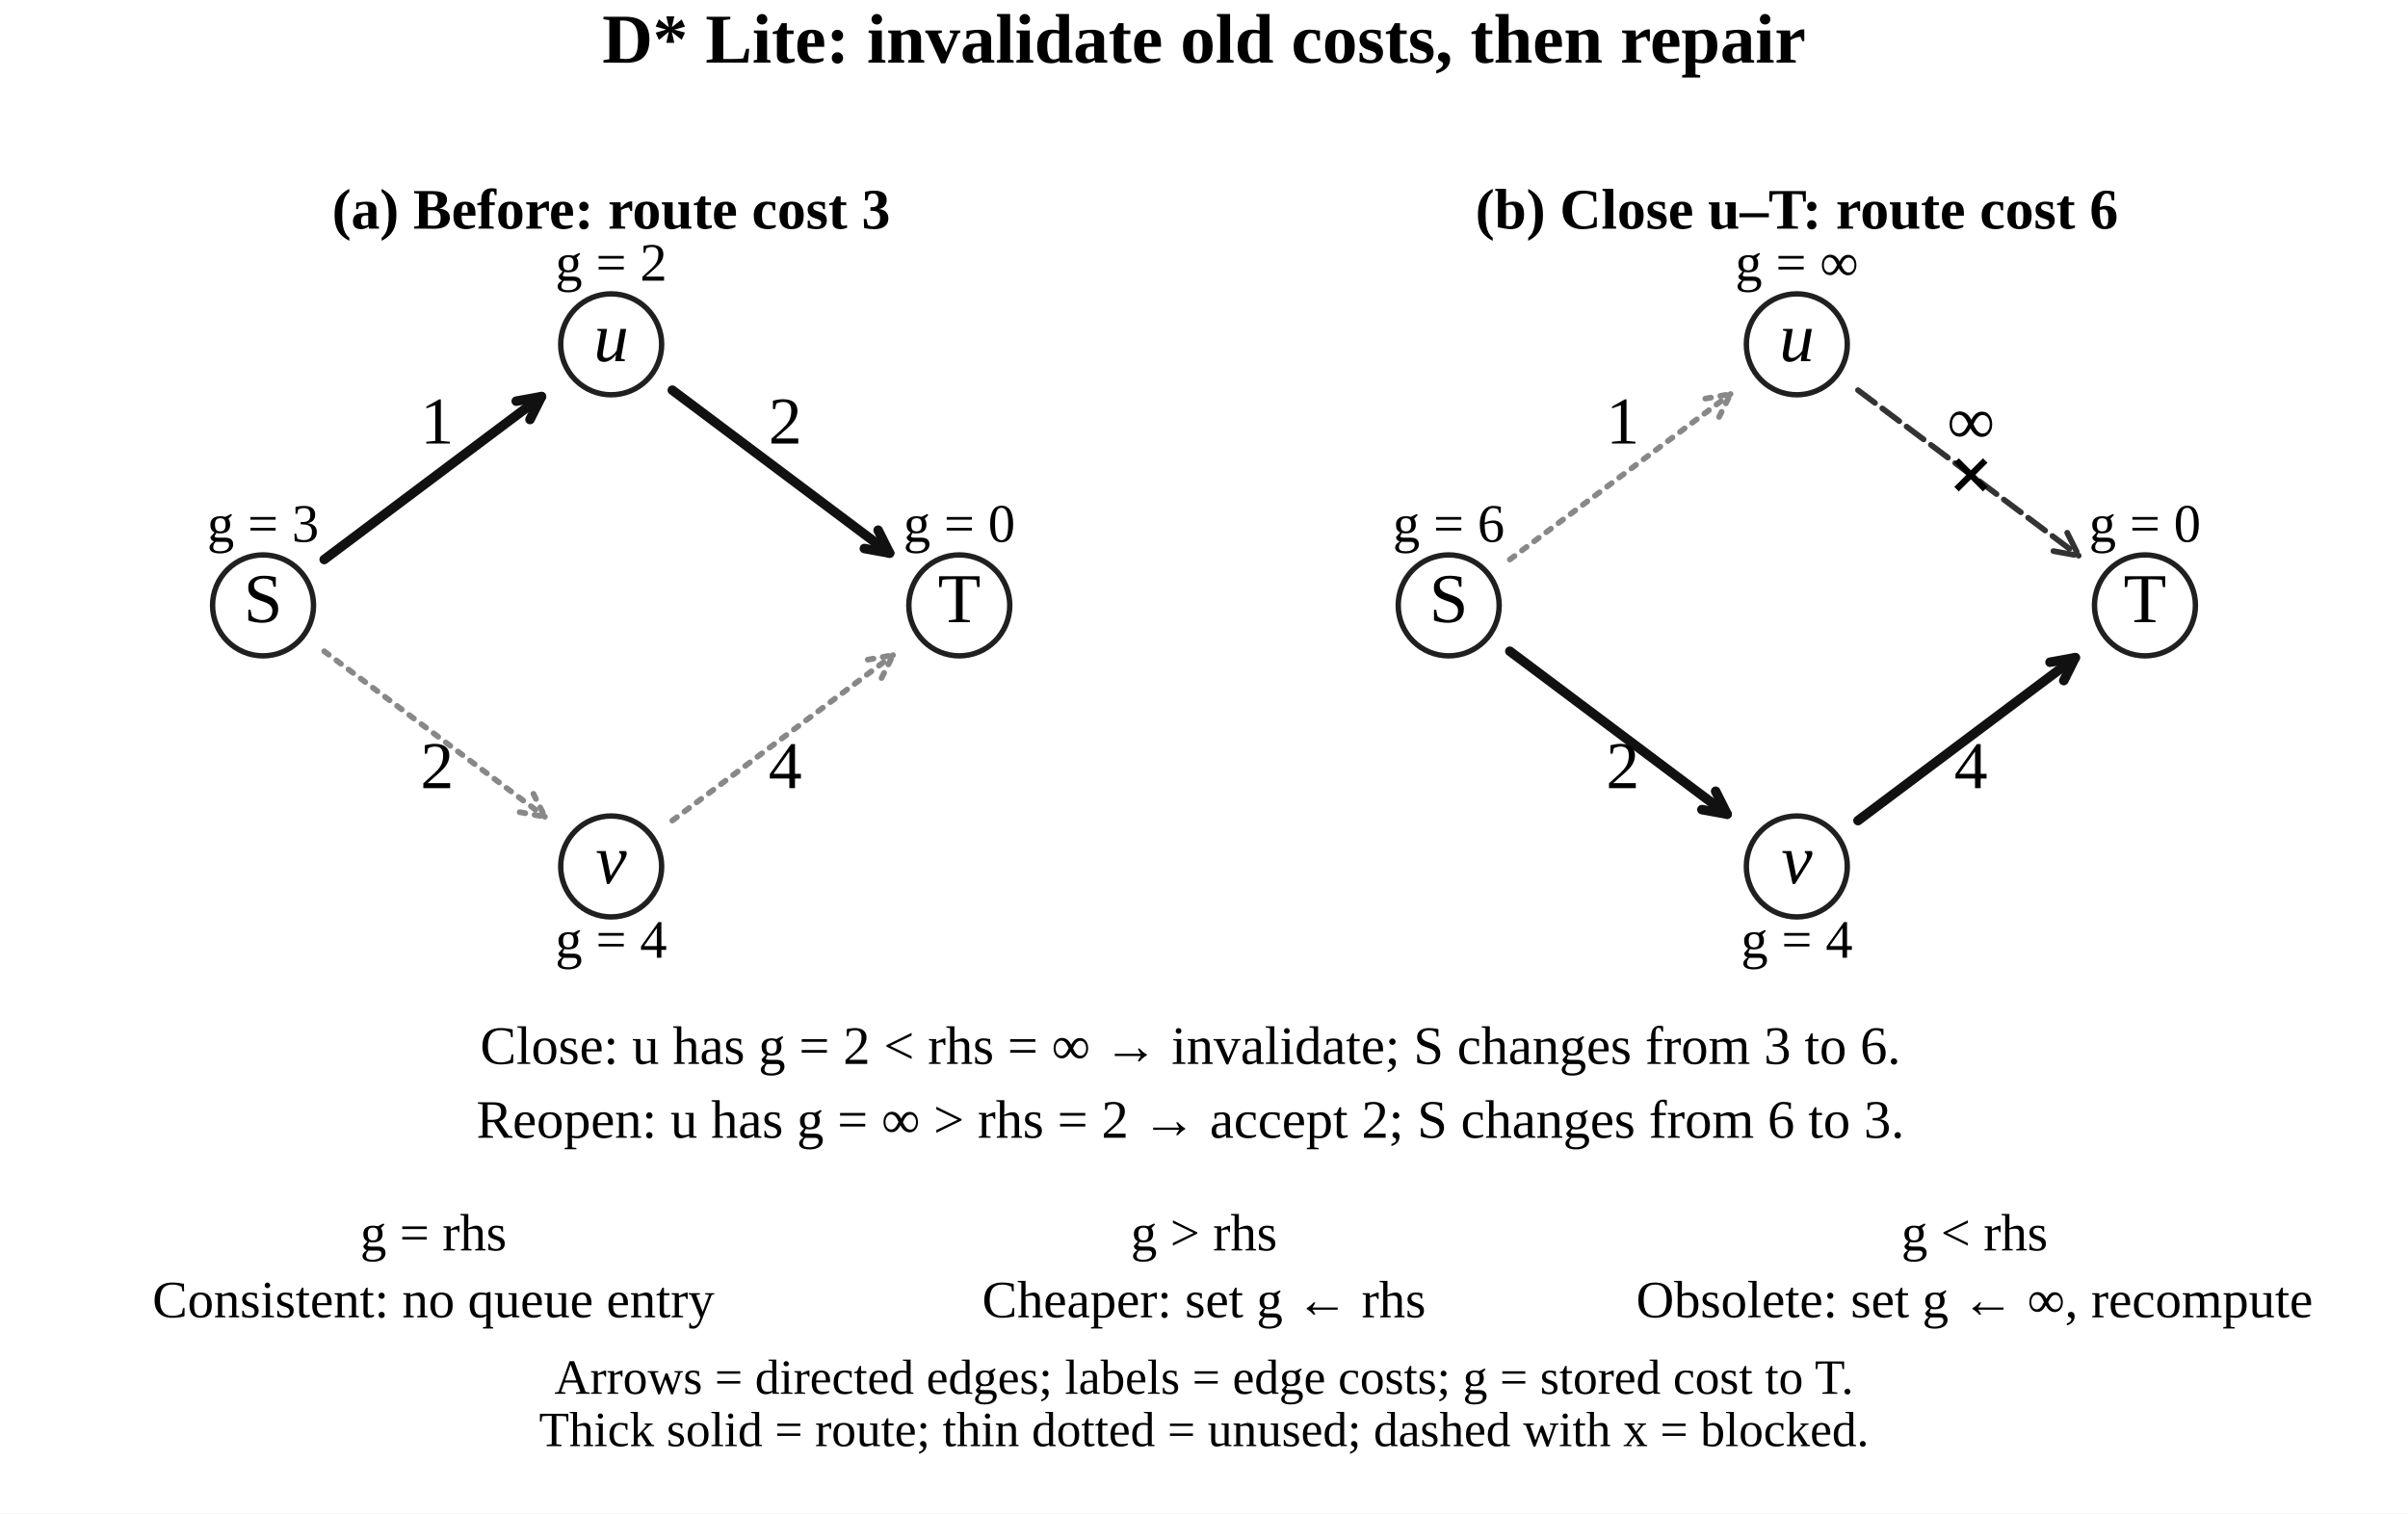
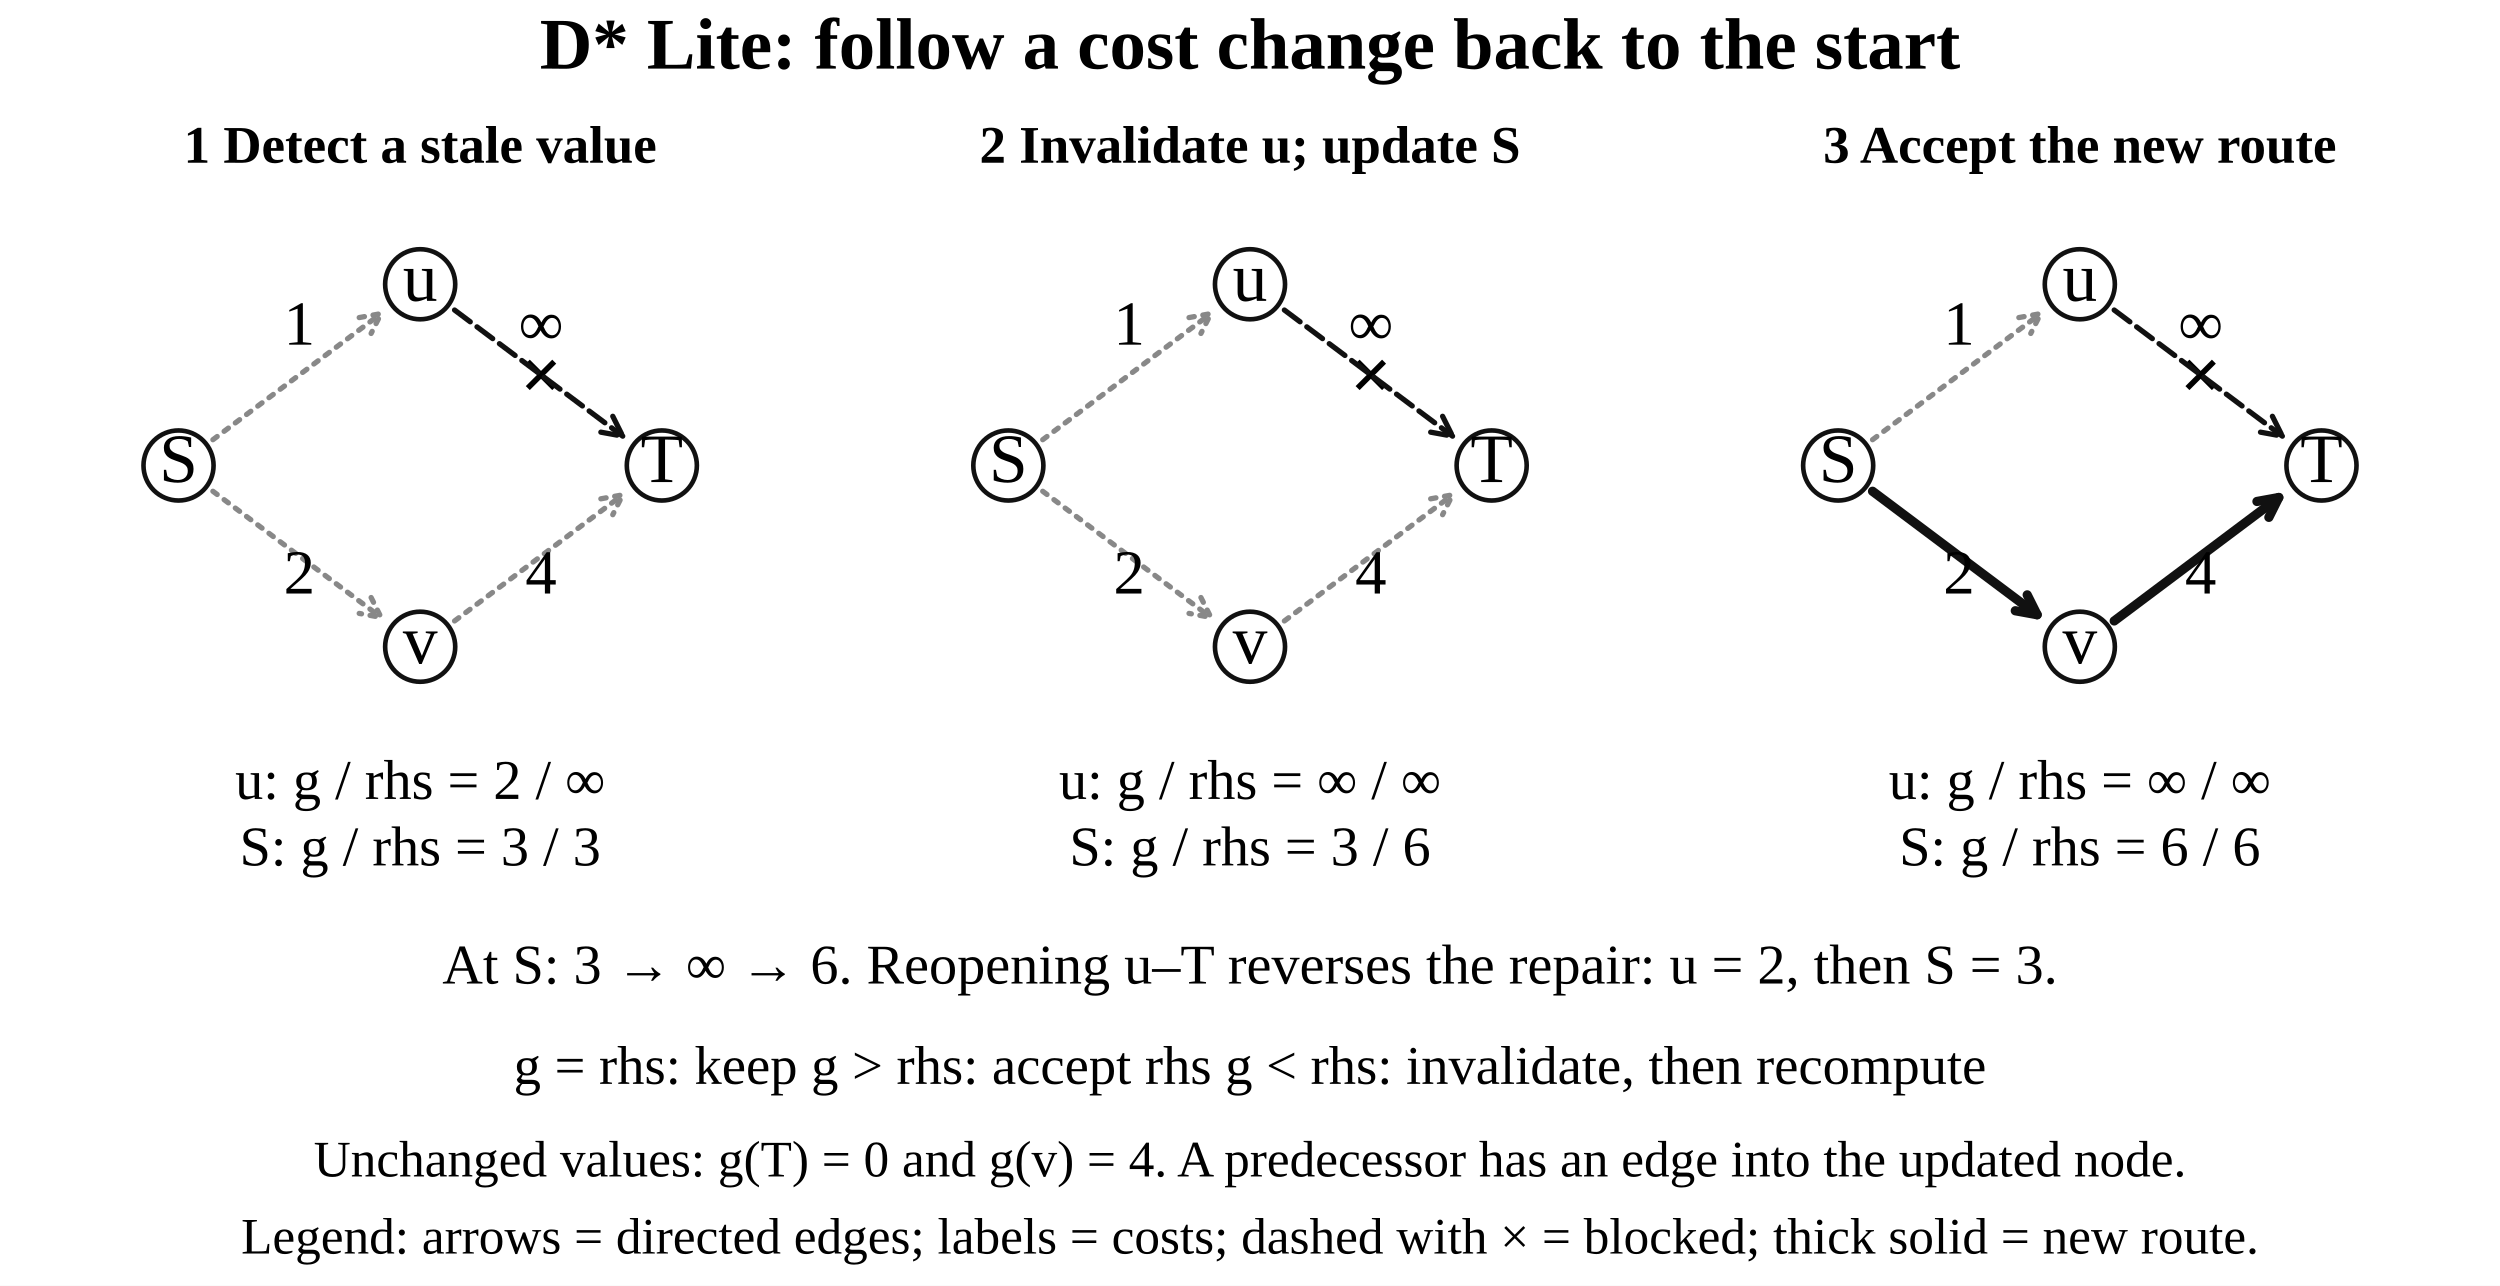
- <svg xmlns="http://www.w3.org/2000/svg" xmlns:xlink="http://www.w3.org/1999/xlink" width="756pt" height="475.2pt" viewBox="0 0 756 475.2" version="1.1">
+ <svg xmlns="http://www.w3.org/2000/svg" xmlns:xlink="http://www.w3.org/1999/xlink" width="756pt" height="388.8pt" viewBox="0 0 756 388.8" version="1.1">
  <defs>
    <style type="text/css">*{stroke-linejoin: round; stroke-linecap: butt}</style>
  </defs>
  <g id="figure_1">
    <g id="patch_1">
-       <path d="M 0 475.2  L 756 475.2  L 756 0  L 0 0  z " style="fill: #ffffff" />
+       <path d="M 0 388.8  L 756 388.8  L 756 0  L 0 0  z " style="fill: #ffffff" />
    </g>
    <g id="axes_1">
-       <g id="patch_2">
-         <path d="M 101.786 175.678  Q 137.233 149.093 169.997 124.52  " style="fill: none; stroke: #111111; stroke-width: 3; stroke-linecap: round" />
-         <path d="M 162.077 125.96  L 169.997 124.52  L 166.397 131.72  " style="fill: none; stroke: #111111; stroke-width: 3; stroke-linecap: round" />
-       </g>
-       <g id="text_1">
-         <text style="font-size: 21px; font-family: 'Times New Roman'; text-anchor: middle" x="137.232" y="139.257" transform="rotate(-0 137.232 139.2574)">1</text>
-       </g>
-       <g id="patch_3">
-         <path d="M 211.082 122.51  Q 246.529 149.095 279.293 173.668  " style="fill: none; stroke: #111111; stroke-width: 3; stroke-linecap: round" />
-         <path d="M 275.693 166.468  L 279.293 173.668  L 271.373 172.228  " style="fill: none; stroke: #111111; stroke-width: 3; stroke-linecap: round" />
-       </g>
-       <g id="text_2">
-         <text style="font-size: 21px; font-family: 'Times New Roman'; text-anchor: middle" x="246.528" y="139.257" transform="rotate(-0 246.528 139.2574)">2</text>
-       </g>
-       <g id="patch_4">
-         <path d="M 101.786 204.482  Q 137.233 231.067 171.071 256.445  " style="fill: none; stroke-dasharray: 1.8,2.97; stroke-dashoffset: 0; stroke: #888888; stroke-width: 1.8; stroke-linecap: round" />
-         <path d="M 167.471 249.245  L 171.071 256.445  L 163.151 255.005  " style="fill: none; stroke-dasharray: 1.8,2.97; stroke-dashoffset: 0; stroke: #888888; stroke-width: 1.8; stroke-linecap: round" />
-       </g>
-       <g id="text_3">
-         <text style="font-size: 21px; font-family: 'Times New Roman'; text-anchor: middle" x="137.232" y="247.46" transform="rotate(-0 137.232 247.4604)">2</text>
-       </g>
-       <g id="patch_5">
-         <path d="M 211.082 257.65  Q 246.529 231.065 280.367 205.687  " style="fill: none; stroke-dasharray: 1.8,2.97; stroke-dashoffset: 0; stroke: #888888; stroke-width: 1.8; stroke-linecap: round" />
-         <path d="M 272.447 207.127  L 280.367 205.687  L 276.767 212.887  " style="fill: none; stroke-dasharray: 1.8,2.97; stroke-dashoffset: 0; stroke: #888888; stroke-width: 1.8; stroke-linecap: round" />
-       </g>
-       <g id="text_4">
-         <text style="font-size: 21px; font-family: 'Times New Roman'; text-anchor: middle" x="246.528" y="247.46" transform="rotate(-0 246.528 247.4604)">4</text>
-       </g>
-       <g id="text_5">
-         <text style="font-size: 17px; font-family: 'Times New Roman'; text-anchor: middle" x="82.584" y="170.094" transform="rotate(-0 82.584 170.094)">g = 3</text>
-       </g>
-       <g id="text_6">
-         <text style="font-size: 17px; font-family: 'Times New Roman'; text-anchor: middle" x="191.88" y="88.122" transform="rotate(-0 191.88 88.12196)">g = 2</text>
-       </g>
-       <g id="text_7">
-         <text style="font-size: 17px; font-family: 'Times New Roman'; text-anchor: middle" x="191.88" y="300.703" transform="rotate(-0 191.88 300.7027)">g = 4</text>
-       </g>
-       <g id="text_8">
-         <text style="font-size: 17px; font-family: 'Times New Roman'; text-anchor: middle" x="301.176" y="170.094" transform="rotate(-0 301.176 170.094)">g = 0</text>
-       </g>
-       <g id="text_9">
-         <text style="font-weight: 700; font-size: 18px; font-family: 'Times New Roman'; text-anchor: middle" x="191.88" y="71.784" transform="rotate(-0 191.88 71.784)">(a) Before: route cost 3</text>
-       </g>
-       <g id="patch_6">
-         <path d="M 82.584 205.928  C 86.787 205.928 90.818 204.258 93.79 201.286  C 96.762 198.314 98.432 194.283 98.432 190.08  C 98.432 185.877 96.762 181.846 93.79 178.874  C 90.818 175.902 86.787 174.232 82.584 174.232  C 78.381 174.232 74.35 175.902 71.378 178.874  C 68.406 181.846 66.736 185.877 66.736 190.08  C 66.736 194.283 68.406 198.314 71.378 201.286  C 74.35 204.258 78.381 205.928 82.584 205.928  z " clip-path="url(#p9cc4f785ac)" style="fill: #ffffff; stroke: #202020; stroke-width: 1.7; stroke-linejoin: miter" />
-       </g>
-       <g id="patch_7">
-         <path d="M 191.88 123.956  C 196.083 123.956 200.114 122.286 203.086 119.314  C 206.058 116.342 207.728 112.311 207.728 108.108  C 207.728 103.905 206.058 99.874 203.086 96.902  C 200.114 93.93 196.083 92.26 191.88 92.26  C 187.677 92.26 183.646 93.93 180.674 96.902  C 177.702 99.874 176.032 103.905 176.032 108.108  C 176.032 112.311 177.702 116.342 180.674 119.314  C 183.646 122.286 187.677 123.956 191.88 123.956  z " clip-path="url(#p9cc4f785ac)" style="fill: #ffffff; stroke: #202020; stroke-width: 1.7; stroke-linejoin: miter" />
-       </g>
-       <g id="patch_8">
-         <path d="M 191.88 287.9  C 196.083 287.9 200.114 286.23 203.086 283.258  C 206.058 280.286 207.728 276.255 207.728 272.052  C 207.728 267.849 206.058 263.818 203.086 260.846  C 200.114 257.874 196.083 256.204 191.88 256.204  C 187.677 256.204 183.646 257.874 180.674 260.846  C 177.702 263.818 176.032 267.849 176.032 272.052  C 176.032 276.255 177.702 280.286 180.674 283.258  C 183.646 286.23 187.677 287.9 191.88 287.9  z " clip-path="url(#p9cc4f785ac)" style="fill: #ffffff; stroke: #202020; stroke-width: 1.7; stroke-linejoin: miter" />
-       </g>
-       <g id="patch_9">
-         <path d="M 301.176 205.928  C 305.379 205.928 309.41 204.258 312.382 201.286  C 315.354 198.314 317.024 194.283 317.024 190.08  C 317.024 185.877 315.354 181.846 312.382 178.874  C 309.41 175.902 305.379 174.232 301.176 174.232  C 296.973 174.232 292.942 175.902 289.97 178.874  C 286.998 181.846 285.328 185.877 285.328 190.08  C 285.328 194.283 286.998 198.314 289.97 201.286  C 292.942 204.258 296.973 205.928 301.176 205.928  z " clip-path="url(#p9cc4f785ac)" style="fill: #ffffff; stroke: #202020; stroke-width: 1.7; stroke-linejoin: miter" />
-       </g>
-       <g id="text_10">
-         <text style="font-size: 22px; font-family: 'Times New Roman'; text-anchor: middle" x="82.584" y="195.333" transform="rotate(-0 82.584 195.3329)">S</text>
-       </g>
-       <g id="text_11">
-         <text style="font-style: italic; font-size: 22px; font-family: 'Times New Roman'; text-anchor: middle" x="191.88" y="113.372" transform="rotate(-0 191.88 113.3717)">u</text>
-       </g>
-       <g id="text_12">
-         <text style="font-style: italic; font-size: 22px; font-family: 'Times New Roman'; text-anchor: middle" x="191.88" y="277.316" transform="rotate(-0 191.88 277.3157)">v</text>
-       </g>
-       <g id="text_13">
-         <text style="font-size: 22px; font-family: 'Times New Roman'; text-anchor: middle" x="301.176" y="195.333" transform="rotate(-0 301.176 195.3329)">T</text>
-       </g>
-     </g>
-     <g id="axes_2">
-       <g id="patch_10">
-         <path d="M 474.026 175.678  Q 509.473 149.093 543.311 123.715  " style="fill: none; stroke-dasharray: 1.8,2.97; stroke-dashoffset: 0; stroke: #888888; stroke-width: 1.8; stroke-linecap: round" />
-         <path d="M 535.391 125.155  L 543.311 123.715  L 539.711 130.915  " style="fill: none; stroke-dasharray: 1.8,2.97; stroke-dashoffset: 0; stroke: #888888; stroke-width: 1.8; stroke-linecap: round" />
-       </g>
-       <g id="text_14">
-         <text style="font-size: 21px; font-family: 'Times New Roman'; text-anchor: middle" x="509.472" y="139.257" transform="rotate(-0 509.472 139.2574)">1</text>
-       </g>
-       <g id="patch_11">
-         <path d="M 583.322 122.51  Q 618.769 149.095 652.607 174.473  " style="fill: none; stroke-dasharray: 6.66,2.88; stroke-dashoffset: 0; stroke: #333333; stroke-width: 1.8; stroke-linecap: round" />
-         <path d="M 649.007 167.273  L 652.607 174.473  L 644.687 173.033  " style="fill: none; stroke-dasharray: 6.66,2.88; stroke-dashoffset: 0; stroke: #333333; stroke-width: 1.8; stroke-linecap: round" />
-       </g>
-       <g id="text_15">
-         <text style="font-size: 21px; font-family: 'Times New Roman'; text-anchor: middle" x="618.768" y="139.257" transform="rotate(-0 618.768 139.2574)">∞</text>
-       </g>
-       <g id="patch_12">
-         <path d="M 474.026 204.482  Q 509.473 231.067 542.237 255.64  " style="fill: none; stroke: #111111; stroke-width: 3; stroke-linecap: round" />
-         <path d="M 538.637 248.44  L 542.237 255.64  L 534.317 254.2  " style="fill: none; stroke: #111111; stroke-width: 3; stroke-linecap: round" />
-       </g>
-       <g id="text_16">
-         <text style="font-size: 21px; font-family: 'Times New Roman'; text-anchor: middle" x="509.472" y="247.46" transform="rotate(-0 509.472 247.4604)">2</text>
-       </g>
-       <g id="patch_13">
-         <path d="M 583.322 257.65  Q 618.769 231.065 651.533 206.492  " style="fill: none; stroke: #111111; stroke-width: 3; stroke-linecap: round" />
-         <path d="M 643.613 207.932  L 651.533 206.492  L 647.933 213.692  " style="fill: none; stroke: #111111; stroke-width: 3; stroke-linecap: round" />
-       </g>
-       <g id="text_17">
-         <text style="font-size: 21px; font-family: 'Times New Roman'; text-anchor: middle" x="618.768" y="247.46" transform="rotate(-0 618.768 247.4604)">4</text>
-       </g>
-       <g id="text_18">
-         <text style="font-size: 17px; font-family: 'Times New Roman'; text-anchor: middle" x="454.824" y="170.094" transform="rotate(-0 454.824 170.094)">g = 6</text>
-       </g>
-       <g id="text_19">
-         <text style="font-size: 17px; font-family: 'Times New Roman'; text-anchor: middle" x="564.12" y="88.122" transform="rotate(-0 564.12 88.12196)">g = ∞</text>
-       </g>
-       <g id="text_20">
-         <text style="font-size: 17px; font-family: 'Times New Roman'; text-anchor: middle" x="564.12" y="300.703" transform="rotate(-0 564.12 300.7027)">g = 4</text>
-       </g>
-       <g id="text_21">
-         <text style="font-size: 17px; font-family: 'Times New Roman'; text-anchor: middle" x="673.416" y="170.094" transform="rotate(-0 673.416 170.094)">g = 0</text>
-       </g>
-       <g id="text_22">
-         <text style="font-weight: 700; font-size: 18px; font-family: 'Times New Roman'; text-anchor: middle" x="564.12" y="71.784" transform="rotate(-0 564.12 71.784)">(b) Close u–T: route cost 6</text>
-       </g>
-       <g id="patch_14">
-         <path d="M 454.824 205.928  C 459.027 205.928 463.058 204.258 466.03 201.286  C 469.002 198.314 470.672 194.283 470.672 190.08  C 470.672 185.877 469.002 181.846 466.03 178.874  C 463.058 175.902 459.027 174.232 454.824 174.232  C 450.621 174.232 446.59 175.902 443.618 178.874  C 440.646 181.846 438.976 185.877 438.976 190.08  C 438.976 194.283 440.646 198.314 443.618 201.286  C 446.59 204.258 450.621 205.928 454.824 205.928  z " clip-path="url(#p15cb7bcc10)" style="fill: #ffffff; stroke: #202020; stroke-width: 1.7; stroke-linejoin: miter" />
-       </g>
-       <g id="patch_15">
-         <path d="M 564.12 123.956  C 568.323 123.956 572.354 122.286 575.326 119.314  C 578.298 116.342 579.968 112.311 579.968 108.108  C 579.968 103.905 578.298 99.874 575.326 96.902  C 572.354 93.93 568.323 92.26 564.12 92.26  C 559.917 92.26 555.886 93.93 552.914 96.902  C 549.942 99.874 548.272 103.905 548.272 108.108  C 548.272 112.311 549.942 116.342 552.914 119.314  C 555.886 122.286 559.917 123.956 564.12 123.956  z " clip-path="url(#p15cb7bcc10)" style="fill: #ffffff; stroke: #202020; stroke-width: 1.7; stroke-linejoin: miter" />
-       </g>
-       <g id="patch_16">
-         <path d="M 564.12 287.9  C 568.323 287.9 572.354 286.23 575.326 283.258  C 578.298 280.286 579.968 276.255 579.968 272.052  C 579.968 267.849 578.298 263.818 575.326 260.846  C 572.354 257.874 568.323 256.204 564.12 256.204  C 559.917 256.204 555.886 257.874 552.914 260.846  C 549.942 263.818 548.272 267.849 548.272 272.052  C 548.272 276.255 549.942 280.286 552.914 283.258  C 555.886 286.23 559.917 287.9 564.12 287.9  z " clip-path="url(#p15cb7bcc10)" style="fill: #ffffff; stroke: #202020; stroke-width: 1.7; stroke-linejoin: miter" />
-       </g>
-       <g id="patch_17">
-         <path d="M 673.416 205.928  C 677.619 205.928 681.65 204.258 684.622 201.286  C 687.594 198.314 689.264 194.283 689.264 190.08  C 689.264 185.877 687.594 181.846 684.622 178.874  C 681.65 175.902 677.619 174.232 673.416 174.232  C 669.213 174.232 665.182 175.902 662.21 178.874  C 659.238 181.846 657.568 185.877 657.568 190.08  C 657.568 194.283 659.238 198.314 662.21 201.286  C 665.182 204.258 669.213 205.928 673.416 205.928  z " clip-path="url(#p15cb7bcc10)" style="fill: #ffffff; stroke: #202020; stroke-width: 1.7; stroke-linejoin: miter" />
-       </g>
-       <g id="text_23">
-         <text style="font-size: 22px; font-family: 'Times New Roman'; text-anchor: middle" x="454.824" y="195.333" transform="rotate(-0 454.824 195.3329)">S</text>
-       </g>
-       <g id="text_24">
-         <text style="font-style: italic; font-size: 22px; font-family: 'Times New Roman'; text-anchor: middle" x="564.12" y="113.372" transform="rotate(-0 564.12 113.3717)">u</text>
-       </g>
-       <g id="text_25">
-         <text style="font-style: italic; font-size: 22px; font-family: 'Times New Roman'; text-anchor: middle" x="564.12" y="277.316" transform="rotate(-0 564.12 277.3157)">v</text>
-       </g>
-       <g id="text_26">
-         <text style="font-size: 22px; font-family: 'Times New Roman'; text-anchor: middle" x="673.416" y="195.333" transform="rotate(-0 673.416 195.3329)">T</text>
-       </g>
      <g id="line2d_1">
        <defs>
-           <path id="mdd8e7e03f5" d="M -4.5 4.5  L 4.5 -4.5  M -4.5 -4.5  L 4.5 4.5  " style="stroke: #000000; stroke-width: 2" />
+           <path id="m5fcb6be06d" d="M -4 4  L 4 -4  M -4 -4  L 4 4  " style="stroke: #000000; stroke-width: 1.7" />
        </defs>
-         <g clip-path="url(#p15cb7bcc10)">
-           <use xlink:href="#mdd8e7e03f5" x="618.768" y="149.094" style="stroke: #000000; stroke-width: 2" />
+         <g clip-path="url(#p784145c384)">
+           <use xlink:href="#m5fcb6be06d" x="163.6" y="113.361" style="stroke: #000000; stroke-width: 1.7" />
        </g>
      </g>
-     </g>
-     <g id="text_27">
-       <text style="font-weight: 700; font-size: 22px; font-family: 'Times New Roman'; text-anchor: middle" x="378" y="19.664" transform="rotate(-0 378 19.66388)">D* Lite: invalidate old costs, then repair</text>
-     </g>
-     <g id="text_28">
-       <text style="font-size: 17px; font-family: 'Times New Roman'" transform="translate(150.7512 334.0441)">Close: u has g = 2 &lt; rhs = ∞  →  invalidate; S changes from 3 to 6.</text>
-       <text style="font-size: 17px; font-family: 'Times New Roman'" transform="translate(149.5838 357.2282)">Reopen: u has g = ∞ &gt; rhs = 2  →  accept 2; S changes from 6 to 3.</text>
-     </g>
-     <g id="text_29">
-       <text style="font-size: 16.5px; font-family: 'Times New Roman'" transform="translate(113.0947 392.6154)">g = rhs</text>
-       <text style="font-size: 16.5px; font-family: 'Times New Roman'" transform="translate(47.86172 413.6174)">Consistent: no queue entry</text>
-     </g>
-     <g id="text_30">
-       <text style="font-size: 16.5px; font-family: 'Times New Roman'" transform="translate(355.0147 392.6154)">g &gt; rhs</text>
-       <text style="font-size: 16.5px; font-family: 'Times New Roman'" transform="translate(308.3481 413.6174)">Cheaper: set g ← rhs</text>
+       <g id="patch_2">
+         <path d="M 64.386 132.965  Q 90.524 113.362 115.23 94.832  " style="fill: none; stroke-dasharray: 1.6,2.64; stroke-dashoffset: 0; stroke: #888888; stroke-width: 1.6; stroke-linecap: round" />
+         <path d="M 108.63 96.032  L 115.23 94.832  L 112.23 100.832  " style="fill: none; stroke-dasharray: 1.6,2.64; stroke-dashoffset: 0; stroke: #888888; stroke-width: 1.6; stroke-linecap: round" />
+       </g>
+       <g id="text_1">
+         <text style="font-size: 19px; font-family: 'Times New Roman'; text-anchor: middle" x="90.525" y="104.227" transform="rotate(-0 90.52482 104.2265)">1</text>
+       </g>
+       <g id="patch_3">
+         <path d="M 137.462 93.757  Q 163.599 113.36 188.306 131.89  " style="fill: none; stroke-dasharray: 5.92,2.56; stroke-dashoffset: 0; stroke: #111111; stroke-width: 1.6; stroke-linecap: round" />
+         <path d="M 185.306 125.89  L 188.306 131.89  L 181.706 130.69  " style="fill: none; stroke-dasharray: 5.92,2.56; stroke-dashoffset: 0; stroke: #111111; stroke-width: 1.6; stroke-linecap: round" />
+       </g>
+       <g id="text_2">
+         <text style="font-size: 19px; font-family: 'Times New Roman'; text-anchor: middle" x="163.6" y="104.227" transform="rotate(-0 163.6005 104.2265)">∞</text>
+       </g>
+       <g id="patch_4">
+         <path d="M 64.386 148.564  Q 90.524 168.167 115.23 186.697  " style="fill: none; stroke-dasharray: 1.6,2.64; stroke-dashoffset: 0; stroke: #888888; stroke-width: 1.6; stroke-linecap: round" />
+         <path d="M 112.23 180.697  L 115.23 186.697  L 108.63 185.497  " style="fill: none; stroke-dasharray: 1.6,2.64; stroke-dashoffset: 0; stroke: #888888; stroke-width: 1.6; stroke-linecap: round" />
+       </g>
+       <g id="text_3">
+         <text style="font-size: 19px; font-family: 'Times New Roman'; text-anchor: middle" x="90.525" y="179.494" transform="rotate(-0 90.52482 179.4944)">2</text>
+       </g>
+       <g id="patch_5">
+         <path d="M 137.462 187.772  Q 163.599 168.169 188.306 149.639  " style="fill: none; stroke-dasharray: 1.6,2.64; stroke-dashoffset: 0; stroke: #888888; stroke-width: 1.6; stroke-linecap: round" />
+         <path d="M 181.706 150.839  L 188.306 149.639  L 185.306 155.639  " style="fill: none; stroke-dasharray: 1.6,2.64; stroke-dashoffset: 0; stroke: #888888; stroke-width: 1.6; stroke-linecap: round" />
+       </g>
+       <g id="text_4">
+         <text style="font-size: 19px; font-family: 'Times New Roman'; text-anchor: middle" x="163.6" y="179.494" transform="rotate(-0 163.6005 179.4944)">4</text>
+       </g>
+       <g id="text_5">
+         <text style="font-size: 17px; font-family: 'Times New Roman'" transform="translate(71.1114 241.6014)">u: g / rhs = 2 / ∞</text>
+         <text style="font-size: 17px; font-family: 'Times New Roman'" transform="translate(72.44484 261.6942)">S: g / rhs = 3 / 3</text>
+       </g>
+       <g id="text_6">
+         <text style="font-weight: 700; font-size: 16px; font-family: 'Times New Roman'; text-anchor: middle" x="127.063" y="49.208" transform="rotate(-0 127.0627 49.208)">1 Detect a stale value</text>
+       </g>
+       <g id="patch_6">
+         <path d="M 53.987 151.36  C 56.797 151.36 59.492 150.244 61.479 148.257  C 63.467 146.27 64.583 143.574 64.583 140.764  C 64.583 137.954 63.467 135.259 61.479 133.272  C 59.492 131.285 56.797 130.168 53.987 130.168  C 51.177 130.168 48.482 131.285 46.495 133.272  C 44.507 135.259 43.391 137.954 43.391 140.764  C 43.391 143.574 44.507 146.27 46.495 148.257  C 48.482 150.244 51.177 151.36 53.987 151.36  z " clip-path="url(#p784145c384)" style="fill: #ffffff; stroke: #111111; stroke-width: 1.4; stroke-linejoin: miter" />
+       </g>
+       <g id="patch_7">
+         <path d="M 127.063 96.554  C 129.873 96.554 132.568 95.437 134.555 93.45  C 136.542 91.463 137.659 88.768 137.659 85.958  C 137.659 83.148 136.542 80.452 134.555 78.465  C 132.568 76.478 129.873 75.362 127.063 75.362  C 124.253 75.362 121.557 76.478 119.57 78.465  C 117.583 80.452 116.467 83.148 116.467 85.958  C 116.467 88.768 117.583 91.463 119.57 93.45  C 121.557 95.437 124.253 96.554 127.063 96.554  z " clip-path="url(#p784145c384)" style="fill: #ffffff; stroke: #111111; stroke-width: 1.4; stroke-linejoin: miter" />
+       </g>
+       <g id="patch_8">
+         <path d="M 127.063 206.167  C 129.873 206.167 132.568 205.051 134.555 203.064  C 136.542 201.077 137.659 198.381 137.659 195.571  C 137.659 192.761 136.542 190.066 134.555 188.079  C 132.568 186.092 129.873 184.975 127.063 184.975  C 124.253 184.975 121.557 186.092 119.57 188.079  C 117.583 190.066 116.467 192.761 116.467 195.571  C 116.467 198.381 117.583 201.077 119.57 203.064  C 121.557 205.051 124.253 206.167 127.063 206.167  z " clip-path="url(#p784145c384)" style="fill: #ffffff; stroke: #111111; stroke-width: 1.4; stroke-linejoin: miter" />
+       </g>
+       <g id="patch_9">
+         <path d="M 200.138 151.36  C 202.948 151.36 205.644 150.244 207.631 148.257  C 209.618 146.27 210.734 143.574 210.734 140.764  C 210.734 137.954 209.618 135.259 207.631 133.272  C 205.644 131.285 202.948 130.168 200.138 130.168  C 197.328 130.168 194.633 131.285 192.646 133.272  C 190.659 135.259 189.542 137.954 189.542 140.764  C 189.542 143.574 190.659 146.27 192.646 148.257  C 194.633 150.244 197.328 151.36 200.138 151.36  z " clip-path="url(#p784145c384)" style="fill: #ffffff; stroke: #111111; stroke-width: 1.4; stroke-linejoin: miter" />
+       </g>
+       <g id="text_7">
+         <text style="font-size: 21px; font-family: 'Times New Roman'; text-anchor: middle" x="53.987" y="145.778" transform="rotate(-0 53.98699 145.7785)">S</text>
+       </g>
+       <g id="text_8">
+         <text style="font-size: 21px; font-family: 'Times New Roman'; text-anchor: middle" x="127.063" y="90.972" transform="rotate(-0 127.0627 90.97175)">u</text>
+       </g>
+       <g id="text_9">
+         <text style="font-size: 21px; font-family: 'Times New Roman'; text-anchor: middle" x="127.063" y="200.585" transform="rotate(-0 127.0627 200.5852)">v</text>
+       </g>
+       <g id="text_10">
+         <text style="font-size: 21px; font-family: 'Times New Roman'; text-anchor: middle" x="200.138" y="145.778" transform="rotate(-0 200.1383 145.7785)">T</text>
+       </g>
+     </g>
+     <g id="axes_2">
+       <g id="line2d_2">
+         <g clip-path="url(#p28fb1b77a0)">
+           <use xlink:href="#m5fcb6be06d" x="414.538" y="113.361" style="stroke: #000000; stroke-width: 1.7" />
+         </g>
+       </g>
+       <g id="patch_10">
+         <path d="M 315.323 132.965  Q 341.461 113.362 366.167 94.832  " style="fill: none; stroke-dasharray: 1.6,2.64; stroke-dashoffset: 0; stroke: #888888; stroke-width: 1.6; stroke-linecap: round" />
+         <path d="M 359.567 96.032  L 366.167 94.832  L 363.167 100.832  " style="fill: none; stroke-dasharray: 1.6,2.64; stroke-dashoffset: 0; stroke: #888888; stroke-width: 1.6; stroke-linecap: round" />
+       </g>
+       <g id="text_11">
+         <text style="font-size: 19px; font-family: 'Times New Roman'; text-anchor: middle" x="341.462" y="104.227" transform="rotate(-0 341.4622 104.2265)">1</text>
+       </g>
+       <g id="patch_11">
+         <path d="M 388.399 93.757  Q 414.537 113.36 439.243 131.89  " style="fill: none; stroke-dasharray: 5.92,2.56; stroke-dashoffset: 0; stroke: #111111; stroke-width: 1.6; stroke-linecap: round" />
+         <path d="M 436.243 125.89  L 439.243 131.89  L 432.643 130.69  " style="fill: none; stroke-dasharray: 5.92,2.56; stroke-dashoffset: 0; stroke: #111111; stroke-width: 1.6; stroke-linecap: round" />
+       </g>
+       <g id="text_12">
+         <text style="font-size: 19px; font-family: 'Times New Roman'; text-anchor: middle" x="414.538" y="104.227" transform="rotate(-0 414.5378 104.2265)">∞</text>
+       </g>
+       <g id="patch_12">
+         <path d="M 315.323 148.564  Q 341.461 168.167 366.167 186.697  " style="fill: none; stroke-dasharray: 1.6,2.64; stroke-dashoffset: 0; stroke: #888888; stroke-width: 1.6; stroke-linecap: round" />
+         <path d="M 363.167 180.697  L 366.167 186.697  L 359.567 185.497  " style="fill: none; stroke-dasharray: 1.6,2.64; stroke-dashoffset: 0; stroke: #888888; stroke-width: 1.6; stroke-linecap: round" />
+       </g>
+       <g id="text_13">
+         <text style="font-size: 19px; font-family: 'Times New Roman'; text-anchor: middle" x="341.462" y="179.494" transform="rotate(-0 341.4622 179.4944)">2</text>
+       </g>
+       <g id="patch_13">
+         <path d="M 388.399 187.772  Q 414.537 168.169 439.243 149.639  " style="fill: none; stroke-dasharray: 1.6,2.64; stroke-dashoffset: 0; stroke: #888888; stroke-width: 1.6; stroke-linecap: round" />
+         <path d="M 432.643 150.839  L 439.243 149.639  L 436.243 155.639  " style="fill: none; stroke-dasharray: 1.6,2.64; stroke-dashoffset: 0; stroke: #888888; stroke-width: 1.6; stroke-linecap: round" />
+       </g>
+       <g id="text_14">
+         <text style="font-size: 19px; font-family: 'Times New Roman'; text-anchor: middle" x="414.538" y="179.494" transform="rotate(-0 414.5378 179.4944)">4</text>
+       </g>
+       <g id="text_15">
+         <text style="font-size: 17px; font-family: 'Times New Roman'" transform="translate(320.2385 241.6014)">u: g / rhs = ∞ / ∞</text>
+         <text style="font-size: 17px; font-family: 'Times New Roman'" transform="translate(323.3822 261.6942)">S: g / rhs = 3 / 6</text>
+       </g>
+       <g id="text_16">
+         <text style="font-weight: 700; font-size: 16px; font-family: 'Times New Roman'; text-anchor: middle" x="378" y="49.208" transform="rotate(-0 378 49.208)">2 Invalidate u; update S</text>
+       </g>
+       <g id="patch_14">
+         <path d="M 304.924 151.36  C 307.734 151.36 310.43 150.244 312.417 148.257  C 314.404 146.27 315.52 143.574 315.52 140.764  C 315.52 137.954 314.404 135.259 312.417 133.272  C 310.43 131.285 307.734 130.168 304.924 130.168  C 302.114 130.168 299.419 131.285 297.432 133.272  C 295.445 135.259 294.328 137.954 294.328 140.764  C 294.328 143.574 295.445 146.27 297.432 148.257  C 299.419 150.244 302.114 151.36 304.924 151.36  z " clip-path="url(#p28fb1b77a0)" style="fill: #ffffff; stroke: #111111; stroke-width: 1.4; stroke-linejoin: miter" />
+       </g>
+       <g id="patch_15">
+         <path d="M 378 96.554  C 380.81 96.554 383.505 95.437 385.492 93.45  C 387.48 91.463 388.596 88.768 388.596 85.958  C 388.596 83.148 387.48 80.452 385.492 78.465  C 383.505 76.478 380.81 75.362 378 75.362  C 375.19 75.362 372.495 76.478 370.508 78.465  C 368.52 80.452 367.404 83.148 367.404 85.958  C 367.404 88.768 368.52 91.463 370.508 93.45  C 372.495 95.437 375.19 96.554 378 96.554  z " clip-path="url(#p28fb1b77a0)" style="fill: #ffffff; stroke: #111111; stroke-width: 1.4; stroke-linejoin: miter" />
+       </g>
+       <g id="patch_16">
+         <path d="M 378 206.167  C 380.81 206.167 383.505 205.051 385.492 203.064  C 387.48 201.077 388.596 198.381 388.596 195.571  C 388.596 192.761 387.48 190.066 385.492 188.079  C 383.505 186.092 380.81 184.975 378 184.975  C 375.19 184.975 372.495 186.092 370.508 188.079  C 368.52 190.066 367.404 192.761 367.404 195.571  C 367.404 198.381 368.52 201.077 370.508 203.064  C 372.495 205.051 375.19 206.167 378 206.167  z " clip-path="url(#p28fb1b77a0)" style="fill: #ffffff; stroke: #111111; stroke-width: 1.4; stroke-linejoin: miter" />
+       </g>
+       <g id="patch_17">
+         <path d="M 451.076 151.36  C 453.886 151.36 456.581 150.244 458.568 148.257  C 460.555 146.27 461.672 143.574 461.672 140.764  C 461.672 137.954 460.555 135.259 458.568 133.272  C 456.581 131.285 453.886 130.168 451.076 130.168  C 448.266 130.168 445.57 131.285 443.583 133.272  C 441.596 135.259 440.48 137.954 440.48 140.764  C 440.48 143.574 441.596 146.27 443.583 148.257  C 445.57 150.244 448.266 151.36 451.076 151.36  z " clip-path="url(#p28fb1b77a0)" style="fill: #ffffff; stroke: #111111; stroke-width: 1.4; stroke-linejoin: miter" />
+       </g>
+       <g id="text_17">
+         <text style="font-size: 21px; font-family: 'Times New Roman'; text-anchor: middle" x="304.924" y="145.778" transform="rotate(-0 304.9243 145.7785)">S</text>
+       </g>
+       <g id="text_18">
+         <text style="font-size: 21px; font-family: 'Times New Roman'; text-anchor: middle" x="378" y="90.972" transform="rotate(-0 378 90.97175)">u</text>
+       </g>
+       <g id="text_19">
+         <text style="font-size: 21px; font-family: 'Times New Roman'; text-anchor: middle" x="378" y="200.585" transform="rotate(-0 378 200.5852)">v</text>
+       </g>
+       <g id="text_20">
+         <text style="font-size: 21px; font-family: 'Times New Roman'; text-anchor: middle" x="451.076" y="145.778" transform="rotate(-0 451.0757 145.7785)">T</text>
+       </g>
+     </g>
+     <g id="axes_3">
+       <g id="line2d_3">
+         <g clip-path="url(#p1947c1ada2)">
+           <use xlink:href="#m5fcb6be06d" x="665.475" y="113.361" style="stroke: #000000; stroke-width: 1.7" />
+         </g>
+       </g>
+       <g id="patch_18">
+         <path d="M 566.261 132.965  Q 592.398 113.362 617.105 94.832  " style="fill: none; stroke-dasharray: 1.6,2.64; stroke-dashoffset: 0; stroke: #888888; stroke-width: 1.6; stroke-linecap: round" />
+         <path d="M 610.505 96.032  L 617.105 94.832  L 614.105 100.832  " style="fill: none; stroke-dasharray: 1.6,2.64; stroke-dashoffset: 0; stroke: #888888; stroke-width: 1.6; stroke-linecap: round" />
+       </g>
+       <g id="text_21">
+         <text style="font-size: 19px; font-family: 'Times New Roman'; text-anchor: middle" x="592.4" y="104.227" transform="rotate(-0 592.3995 104.2265)">1</text>
+       </g>
+       <g id="patch_19">
+         <path d="M 639.336 93.757  Q 665.474 113.36 690.18 131.89  " style="fill: none; stroke-dasharray: 5.92,2.56; stroke-dashoffset: 0; stroke: #111111; stroke-width: 1.6; stroke-linecap: round" />
+         <path d="M 687.18 125.89  L 690.18 131.89  L 683.58 130.69  " style="fill: none; stroke-dasharray: 5.92,2.56; stroke-dashoffset: 0; stroke: #111111; stroke-width: 1.6; stroke-linecap: round" />
+       </g>
+       <g id="text_22">
+         <text style="font-size: 19px; font-family: 'Times New Roman'; text-anchor: middle" x="665.475" y="104.227" transform="rotate(-0 665.4752 104.2265)">∞</text>
+       </g>
+       <g id="patch_20">
+         <path d="M 566.261 148.564  Q 592.398 168.167 616.031 185.892  " style="fill: none; stroke: #111111; stroke-width: 2.8; stroke-linecap: round" />
+         <path d="M 613.031 179.892  L 616.031 185.892  L 609.431 184.692  " style="fill: none; stroke: #111111; stroke-width: 2.8; stroke-linecap: round" />
+       </g>
+       <g id="text_23">
+         <text style="font-size: 19px; font-family: 'Times New Roman'; text-anchor: middle" x="592.4" y="179.494" transform="rotate(-0 592.3995 179.4944)">2</text>
+       </g>
+       <g id="patch_21">
+         <path d="M 639.336 187.772  Q 665.474 168.169 689.107 150.444  " style="fill: none; stroke: #111111; stroke-width: 2.8; stroke-linecap: round" />
+         <path d="M 682.507 151.644  L 689.107 150.444  L 686.107 156.444  " style="fill: none; stroke: #111111; stroke-width: 2.8; stroke-linecap: round" />
+       </g>
+       <g id="text_24">
+         <text style="font-size: 19px; font-family: 'Times New Roman'; text-anchor: middle" x="665.475" y="179.494" transform="rotate(-0 665.4752 179.4944)">4</text>
+       </g>
+       <g id="text_25">
+         <text style="font-size: 17px; font-family: 'Times New Roman'" transform="translate(571.1759 241.6014)">u: g / rhs = ∞ / ∞</text>
+         <text style="font-size: 17px; font-family: 'Times New Roman'" transform="translate(574.3195 261.6942)">S: g / rhs = 6 / 6</text>
+       </g>
+       <g id="text_26">
+         <text style="font-weight: 700; font-size: 16px; font-family: 'Times New Roman'; text-anchor: middle" x="628.937" y="49.208" transform="rotate(-0 628.9373 49.208)">3 Accept the new route</text>
+       </g>
+       <g id="patch_22">
+         <path d="M 555.862 151.36  C 558.672 151.36 561.367 150.244 563.354 148.257  C 565.341 146.27 566.458 143.574 566.458 140.764  C 566.458 137.954 565.341 135.259 563.354 133.272  C 561.367 131.285 558.672 130.168 555.862 130.168  C 553.052 130.168 550.356 131.285 548.369 133.272  C 546.382 135.259 545.266 137.954 545.266 140.764  C 545.266 143.574 546.382 146.27 548.369 148.257  C 550.356 150.244 553.052 151.36 555.862 151.36  z " clip-path="url(#p1947c1ada2)" style="fill: #ffffff; stroke: #111111; stroke-width: 1.4; stroke-linejoin: miter" />
+       </g>
+       <g id="patch_23">
+         <path d="M 628.937 96.554  C 631.747 96.554 634.443 95.437 636.43 93.45  C 638.417 91.463 639.533 88.768 639.533 85.958  C 639.533 83.148 638.417 80.452 636.43 78.465  C 634.443 76.478 631.747 75.362 628.937 75.362  C 626.127 75.362 623.432 76.478 621.445 78.465  C 619.458 80.452 618.341 83.148 618.341 85.958  C 618.341 88.768 619.458 91.463 621.445 93.45  C 623.432 95.437 626.127 96.554 628.937 96.554  z " clip-path="url(#p1947c1ada2)" style="fill: #ffffff; stroke: #111111; stroke-width: 1.4; stroke-linejoin: miter" />
+       </g>
+       <g id="patch_24">
+         <path d="M 628.937 206.167  C 631.747 206.167 634.443 205.051 636.43 203.064  C 638.417 201.077 639.533 198.381 639.533 195.571  C 639.533 192.761 638.417 190.066 636.43 188.079  C 634.443 186.092 631.747 184.975 628.937 184.975  C 626.127 184.975 623.432 186.092 621.445 188.079  C 619.458 190.066 618.341 192.761 618.341 195.571  C 618.341 198.381 619.458 201.077 621.445 203.064  C 623.432 205.051 626.127 206.167 628.937 206.167  z " clip-path="url(#p1947c1ada2)" style="fill: #ffffff; stroke: #111111; stroke-width: 1.4; stroke-linejoin: miter" />
+       </g>
+       <g id="patch_25">
+         <path d="M 702.013 151.36  C 704.823 151.36 707.518 150.244 709.505 148.257  C 711.493 146.27 712.609 143.574 712.609 140.764  C 712.609 137.954 711.493 135.259 709.505 133.272  C 707.518 131.285 704.823 130.168 702.013 130.168  C 699.203 130.168 696.508 131.285 694.521 133.272  C 692.533 135.259 691.417 137.954 691.417 140.764  C 691.417 143.574 692.533 146.27 694.521 148.257  C 696.508 150.244 699.203 151.36 702.013 151.36  z " clip-path="url(#p1947c1ada2)" style="fill: #ffffff; stroke: #111111; stroke-width: 1.4; stroke-linejoin: miter" />
+       </g>
+       <g id="text_27">
+         <text style="font-size: 21px; font-family: 'Times New Roman'; text-anchor: middle" x="555.862" y="145.778" transform="rotate(-0 555.8617 145.7785)">S</text>
+       </g>
+       <g id="text_28">
+         <text style="font-size: 21px; font-family: 'Times New Roman'; text-anchor: middle" x="628.937" y="90.972" transform="rotate(-0 628.9373 90.97175)">u</text>
+       </g>
+       <g id="text_29">
+         <text style="font-size: 21px; font-family: 'Times New Roman'; text-anchor: middle" x="628.937" y="200.585" transform="rotate(-0 628.9373 200.5852)">v</text>
+       </g>
+       <g id="text_30">
+         <text style="font-size: 21px; font-family: 'Times New Roman'; text-anchor: middle" x="702.013" y="145.778" transform="rotate(-0 702.013 145.7785)">T</text>
+       </g>
    </g>
    <g id="text_31">
-       <text style="font-size: 16.5px; font-family: 'Times New Roman'" transform="translate(596.9347 392.6154)">g &lt; rhs</text>
-       <text style="font-size: 16.5px; font-family: 'Times New Roman'" transform="translate(513.6858 413.6174)">Obsolete: set g ← ∞, recompute</text>
+       <text style="font-weight: 700; font-size: 22px; font-family: 'Times New Roman'; text-anchor: middle" x="378" y="20.744" transform="rotate(-0 378 20.74387)">D* Lite: follow a cost change back to the start</text>
    </g>
    <g id="text_32">
-       <text style="font-size: 15.5px; font-family: 'Times New Roman'" transform="translate(174.0515 437.6295)">Arrows = directed edges; labels = edge costs; g = stored cost to T.</text>
-       <text style="font-size: 15.5px; font-family: 'Times New Roman'" transform="translate(169.2295 454.061)">Thick solid = route; thin dotted = unused; dashed with x = blocked.</text>
+       <text style="font-size: 17px; font-family: 'Times New Roman'; text-anchor: middle" x="378" y="297.432" transform="rotate(-0 378 297.432)">At S: 3 → ∞ → 6. Reopening u–T reverses the repair: u = 2, then S = 3.</text>
+     </g>
+     <g id="text_33">
+       <text style="font-size: 16.5px; font-family: 'Times New Roman'; text-anchor: middle" x="378" y="327.758" transform="rotate(-0 378 327.7584)">g = rhs: keep     g &gt; rhs: accept rhs     g &lt; rhs: invalidate, then recompute</text>
+     </g>
+     <g id="text_34">
+       <text style="font-size: 15.5px; font-family: 'Times New Roman'; text-anchor: middle" x="378" y="355.752" transform="rotate(-0 378 355.752)">Unchanged values: g(T) = 0 and g(v) = 4. A predecessor has an edge into the updated node.</text>
+     </g>
+     <g id="text_35">
+       <text style="font-size: 15.5px; font-family: 'Times New Roman'; text-anchor: middle" x="378" y="379.08" transform="rotate(-0 378 379.08)">Legend: arrows = directed edges; labels = costs; dashed with × = blocked; thick solid = new route.</text>
    </g>
  </g>
  <defs>
-     <clipPath id="p9cc4f785ac">
-       <rect x="49.795" y="80.784" width="284.17" height="218.592" />
+     <clipPath id="p784145c384">
+       <rect x="32.064" y="62.208" width="189.997" height="151.632" />
    </clipPath>
-     <clipPath id="p15cb7bcc10">
-       <rect x="422.035" y="80.784" width="284.17" height="218.592" />
+     <clipPath id="p28fb1b77a0">
+       <rect x="283.002" y="62.208" width="189.997" height="151.632" />
+     </clipPath>
+     <clipPath id="p1947c1ada2">
+       <rect x="533.939" y="62.208" width="189.997" height="151.632" />
    </clipPath>
  </defs>
</svg>
